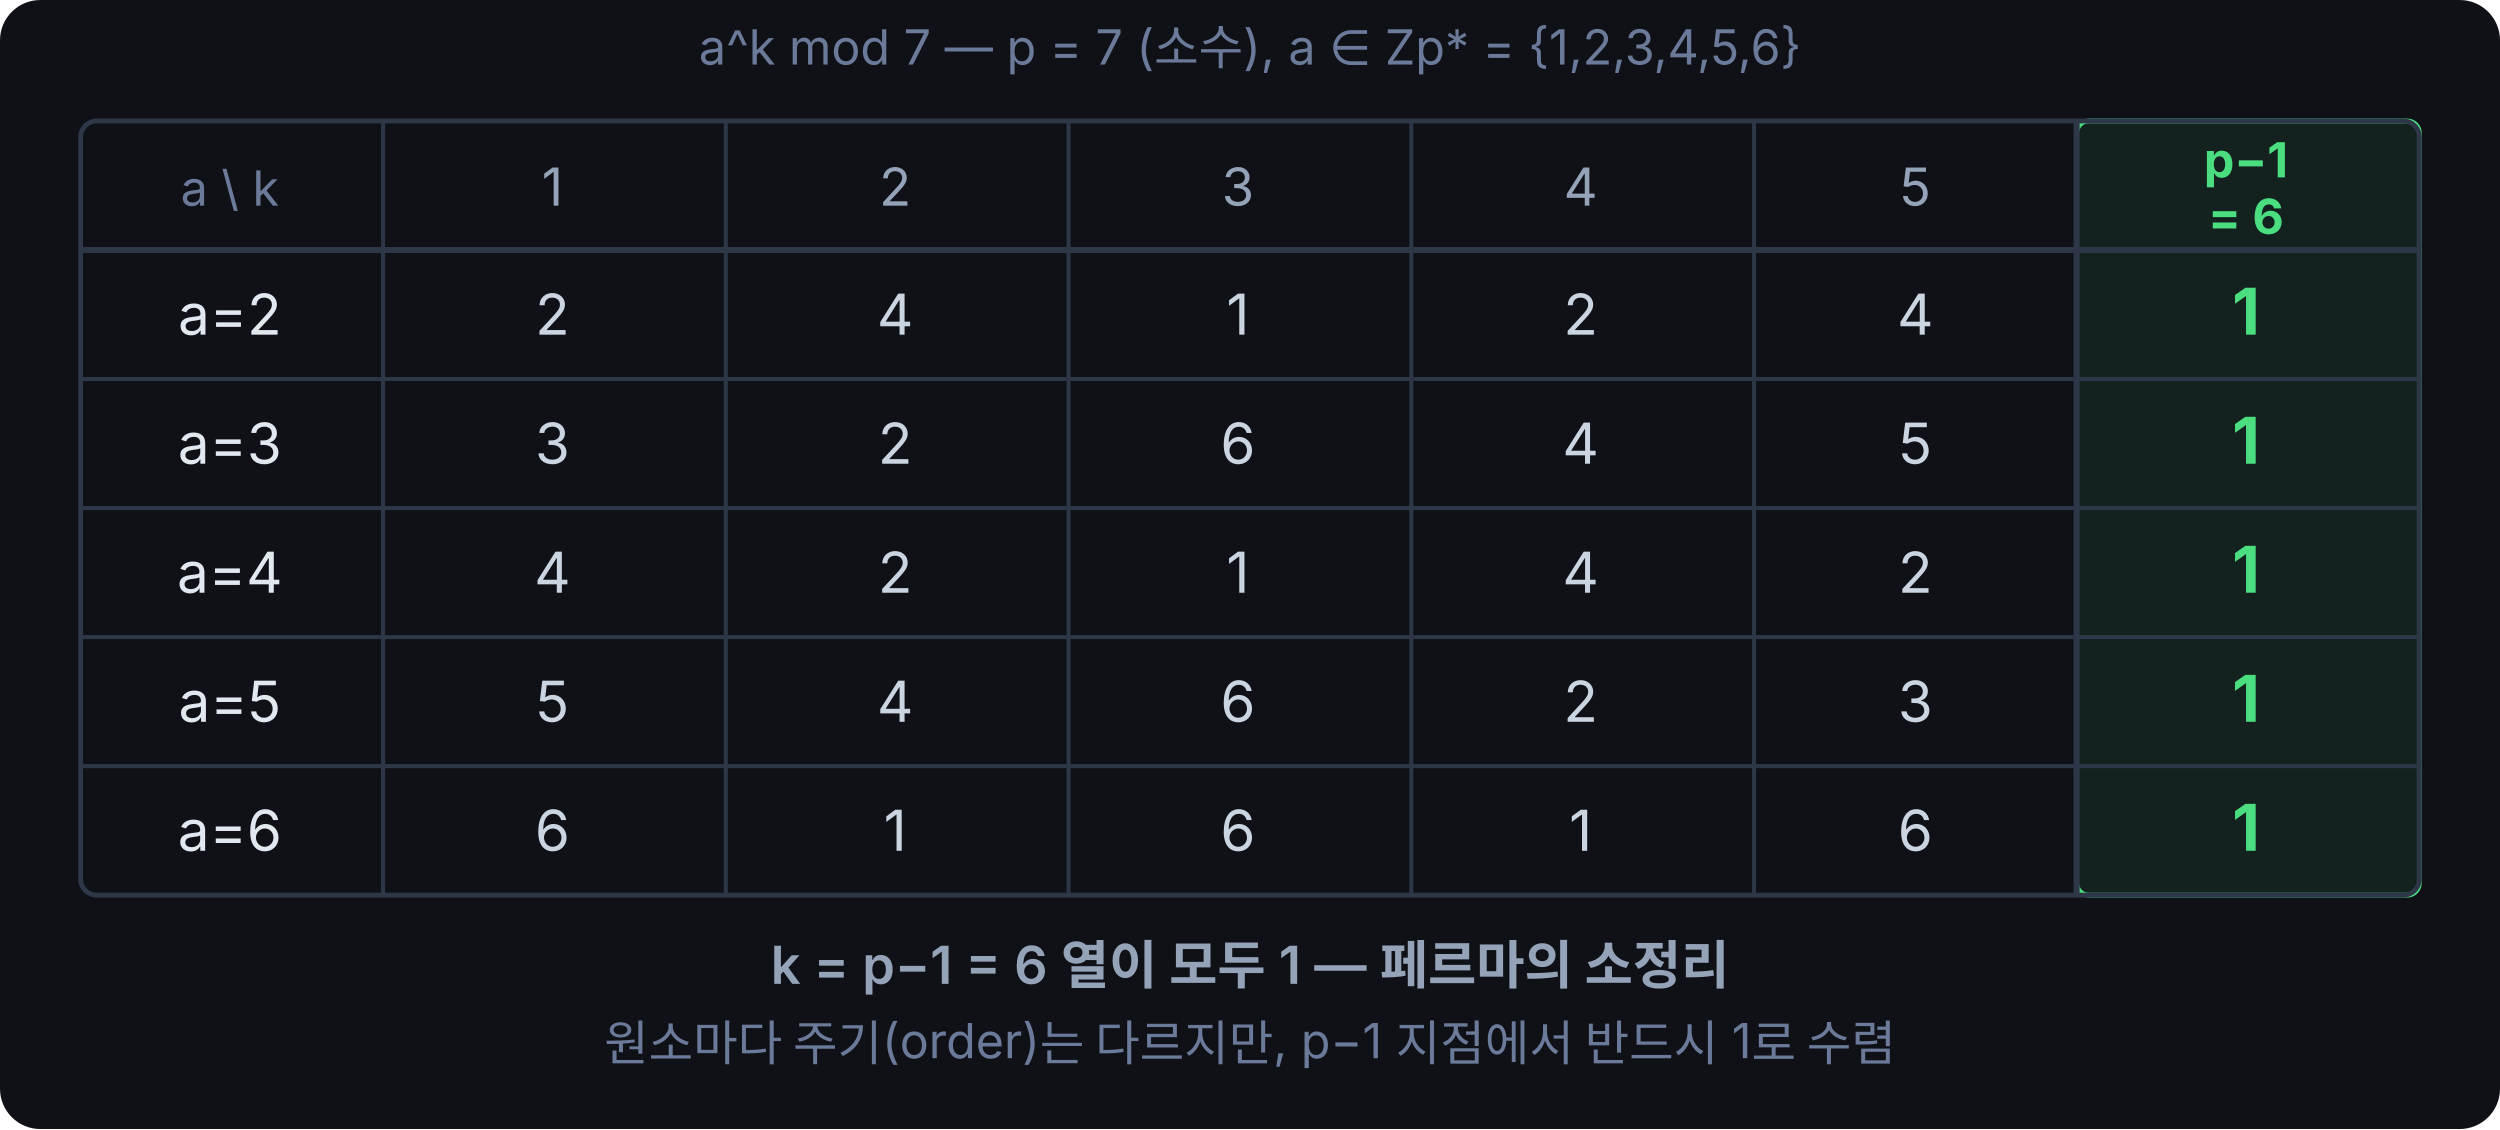
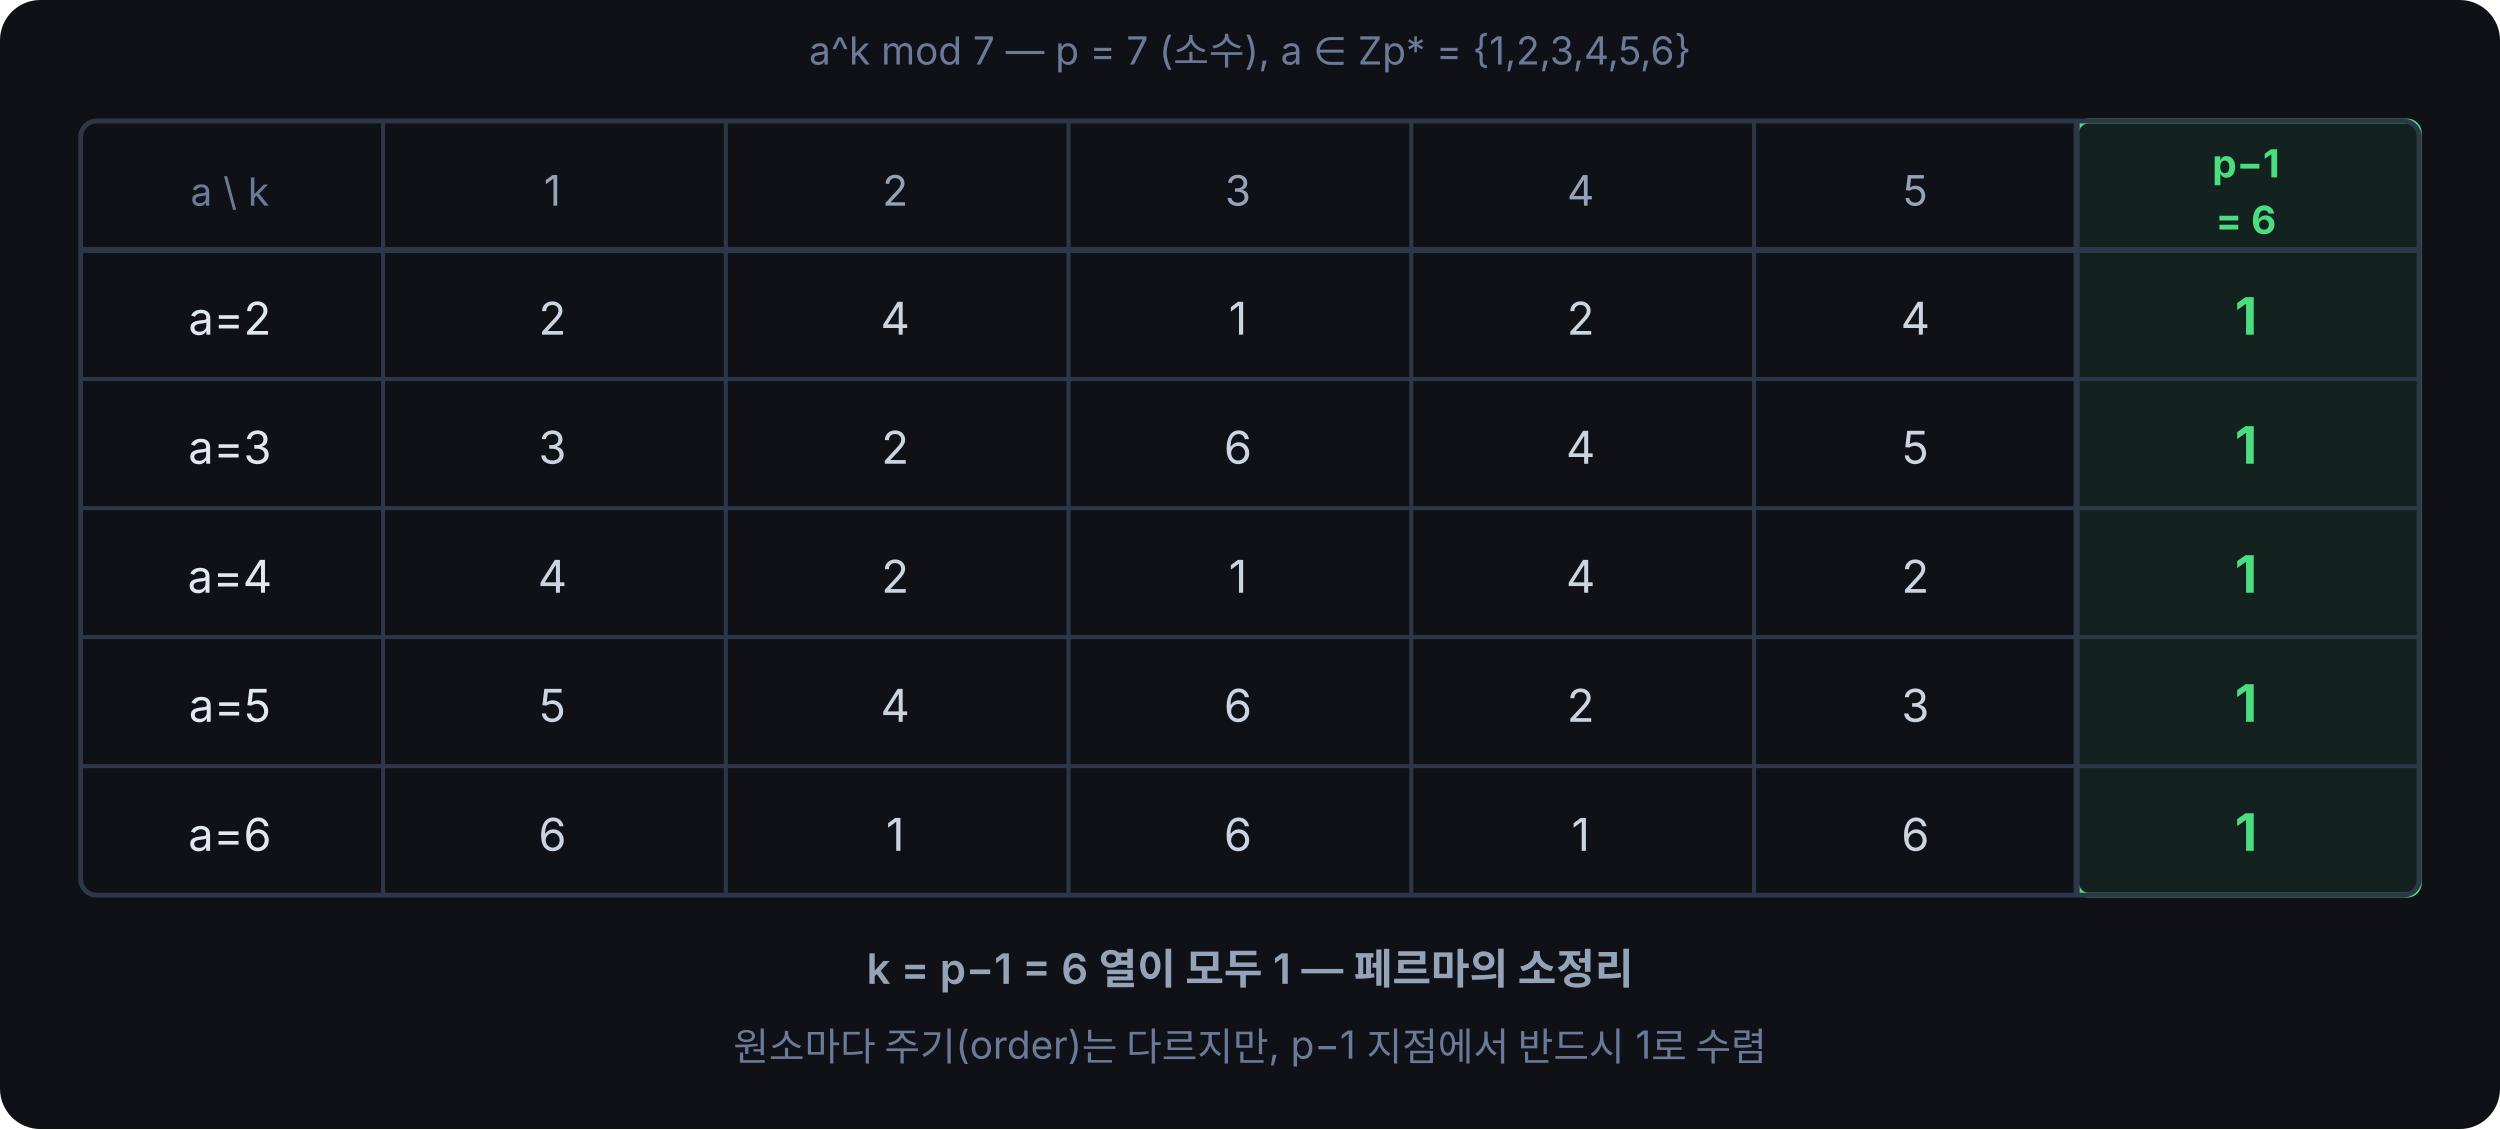
- <svg xmlns="http://www.w3.org/2000/svg" viewBox="0 0 620 280" width="620" height="280">
+ <svg xmlns="http://www.w3.org/2000/svg" viewBox="0 0 620 280" width="930" height="420">
  <rect width="620" height="280" fill="#0f1117" rx="10" />
-   <text x="310" y="16" text-anchor="middle" font-family="system-ui,-apple-system,sans-serif" font-size="12" fill="#6b7a99">a^k mod 7 — p = 7 (소수), a ∈ Zp* = {1,2,3,4,5,6}</text>
+   <text x="310" y="16" text-anchor="middle" font-family="system-ui,-apple-system,sans-serif" font-size="9.6" fill="#6b7a99">a^k mod 7 — p = 7 (소수), a ∈ Zp* = {1,2,3,4,5,6}</text>
  <rect x="515" y="30" width="85" height="192" rx="3" fill="rgba(74,222,128,0.08)" stroke="#4ade80" stroke-width="1.2" />
  <rect x="20" y="30" width="580" height="192" rx="4" fill="none" stroke="#2d3748" stroke-width="1.2" />
  <line x1="95" y1="30" x2="95" y2="222" stroke="#2d3748" stroke-width="1" />
  <line x1="180" y1="30" x2="180" y2="222" stroke="#2d3748" stroke-width="1" />
  <line x1="265" y1="30" x2="265" y2="222" stroke="#2d3748" stroke-width="1" />
  <line x1="350" y1="30" x2="350" y2="222" stroke="#2d3748" stroke-width="1" />
  <line x1="435" y1="30" x2="435" y2="222" stroke="#2d3748" stroke-width="1" />
  <line x1="515" y1="30" x2="515" y2="222" stroke="#2d3748" stroke-width="1.5" />
  <line x1="20" y1="62" x2="600" y2="62" stroke="#2d3748" stroke-width="1.5" />
  <line x1="20" y1="94" x2="600" y2="94" stroke="#2d3748" stroke-width="1" />
  <line x1="20" y1="126" x2="600" y2="126" stroke="#2d3748" stroke-width="1" />
  <line x1="20" y1="158" x2="600" y2="158" stroke="#2d3748" stroke-width="1" />
  <line x1="20" y1="190" x2="600" y2="190" stroke="#2d3748" stroke-width="1" />
-   <text x="57" y="51" text-anchor="middle" font-family="system-ui,-apple-system,sans-serif" font-size="12" fill="#6b7a99">a \ k</text>
-   <text x="137" y="51" text-anchor="middle" font-family="system-ui,-apple-system,sans-serif" font-size="13" fill="#94a3b8">1</text>
-   <text x="222" y="51" text-anchor="middle" font-family="system-ui,-apple-system,sans-serif" font-size="13" fill="#94a3b8">2</text>
-   <text x="307" y="51" text-anchor="middle" font-family="system-ui,-apple-system,sans-serif" font-size="13" fill="#94a3b8">3</text>
-   <text x="392" y="51" text-anchor="middle" font-family="system-ui,-apple-system,sans-serif" font-size="13" fill="#94a3b8">4</text>
-   <text x="475" y="51" text-anchor="middle" font-family="system-ui,-apple-system,sans-serif" font-size="13" fill="#94a3b8">5</text>
-   <text x="557" y="44" text-anchor="middle" font-family="system-ui,-apple-system,sans-serif" font-size="12" font-weight="700" fill="#4ade80">p−1</text>
-   <text x="557" y="58" text-anchor="middle" font-family="system-ui,-apple-system,sans-serif" font-size="12" font-weight="700" fill="#4ade80">= 6</text>
-   <text x="57" y="83" text-anchor="middle" font-family="system-ui,-apple-system,sans-serif" font-size="14" fill="#e2e8f0">a=2</text>
-   <text x="137" y="83" text-anchor="middle" font-family="system-ui,-apple-system,sans-serif" font-size="14" fill="#cbd5e1">2</text>
-   <text x="222" y="83" text-anchor="middle" font-family="system-ui,-apple-system,sans-serif" font-size="14" fill="#cbd5e1">4</text>
-   <text x="307" y="83" text-anchor="middle" font-family="system-ui,-apple-system,sans-serif" font-size="14" fill="#cbd5e1">1</text>
-   <text x="392" y="83" text-anchor="middle" font-family="system-ui,-apple-system,sans-serif" font-size="14" fill="#cbd5e1">2</text>
-   <text x="475" y="83" text-anchor="middle" font-family="system-ui,-apple-system,sans-serif" font-size="14" fill="#cbd5e1">4</text>
-   <text x="557" y="83" text-anchor="middle" font-family="system-ui,-apple-system,sans-serif" font-size="16" font-weight="700" fill="#4ade80">1</text>
-   <text x="57" y="115" text-anchor="middle" font-family="system-ui,-apple-system,sans-serif" font-size="14" fill="#e2e8f0">a=3</text>
-   <text x="137" y="115" text-anchor="middle" font-family="system-ui,-apple-system,sans-serif" font-size="14" fill="#cbd5e1">3</text>
-   <text x="222" y="115" text-anchor="middle" font-family="system-ui,-apple-system,sans-serif" font-size="14" fill="#cbd5e1">2</text>
-   <text x="307" y="115" text-anchor="middle" font-family="system-ui,-apple-system,sans-serif" font-size="14" fill="#cbd5e1">6</text>
-   <text x="392" y="115" text-anchor="middle" font-family="system-ui,-apple-system,sans-serif" font-size="14" fill="#cbd5e1">4</text>
-   <text x="475" y="115" text-anchor="middle" font-family="system-ui,-apple-system,sans-serif" font-size="14" fill="#cbd5e1">5</text>
-   <text x="557" y="115" text-anchor="middle" font-family="system-ui,-apple-system,sans-serif" font-size="16" font-weight="700" fill="#4ade80">1</text>
-   <text x="57" y="147" text-anchor="middle" font-family="system-ui,-apple-system,sans-serif" font-size="14" fill="#e2e8f0">a=4</text>
-   <text x="137" y="147" text-anchor="middle" font-family="system-ui,-apple-system,sans-serif" font-size="14" fill="#cbd5e1">4</text>
-   <text x="222" y="147" text-anchor="middle" font-family="system-ui,-apple-system,sans-serif" font-size="14" fill="#cbd5e1">2</text>
-   <text x="307" y="147" text-anchor="middle" font-family="system-ui,-apple-system,sans-serif" font-size="14" fill="#cbd5e1">1</text>
-   <text x="392" y="147" text-anchor="middle" font-family="system-ui,-apple-system,sans-serif" font-size="14" fill="#cbd5e1">4</text>
-   <text x="475" y="147" text-anchor="middle" font-family="system-ui,-apple-system,sans-serif" font-size="14" fill="#cbd5e1">2</text>
-   <text x="557" y="147" text-anchor="middle" font-family="system-ui,-apple-system,sans-serif" font-size="16" font-weight="700" fill="#4ade80">1</text>
-   <text x="57" y="179" text-anchor="middle" font-family="system-ui,-apple-system,sans-serif" font-size="14" fill="#e2e8f0">a=5</text>
-   <text x="137" y="179" text-anchor="middle" font-family="system-ui,-apple-system,sans-serif" font-size="14" fill="#cbd5e1">5</text>
-   <text x="222" y="179" text-anchor="middle" font-family="system-ui,-apple-system,sans-serif" font-size="14" fill="#cbd5e1">4</text>
-   <text x="307" y="179" text-anchor="middle" font-family="system-ui,-apple-system,sans-serif" font-size="14" fill="#cbd5e1">6</text>
-   <text x="392" y="179" text-anchor="middle" font-family="system-ui,-apple-system,sans-serif" font-size="14" fill="#cbd5e1">2</text>
-   <text x="475" y="179" text-anchor="middle" font-family="system-ui,-apple-system,sans-serif" font-size="14" fill="#cbd5e1">3</text>
-   <text x="557" y="179" text-anchor="middle" font-family="system-ui,-apple-system,sans-serif" font-size="16" font-weight="700" fill="#4ade80">1</text>
-   <text x="57" y="211" text-anchor="middle" font-family="system-ui,-apple-system,sans-serif" font-size="14" fill="#e2e8f0">a=6</text>
-   <text x="137" y="211" text-anchor="middle" font-family="system-ui,-apple-system,sans-serif" font-size="14" fill="#cbd5e1">6</text>
-   <text x="222" y="211" text-anchor="middle" font-family="system-ui,-apple-system,sans-serif" font-size="14" fill="#cbd5e1">1</text>
-   <text x="307" y="211" text-anchor="middle" font-family="system-ui,-apple-system,sans-serif" font-size="14" fill="#cbd5e1">6</text>
-   <text x="392" y="211" text-anchor="middle" font-family="system-ui,-apple-system,sans-serif" font-size="14" fill="#cbd5e1">1</text>
-   <text x="475" y="211" text-anchor="middle" font-family="system-ui,-apple-system,sans-serif" font-size="14" fill="#cbd5e1">6</text>
-   <text x="557" y="211" text-anchor="middle" font-family="system-ui,-apple-system,sans-serif" font-size="16" font-weight="700" fill="#4ade80">1</text>
-   <text x="310" y="244" text-anchor="middle" font-family="system-ui,-apple-system,sans-serif" font-size="13" font-weight="600" fill="#94a3b8">k = p−1 = 6 열이 모두 1 — 페르마의 소정리</text>
-   <text x="310" y="263" text-anchor="middle" font-family="system-ui,-apple-system,sans-serif" font-size="12" fill="#6b7a99">원소마다 주기(order)는 다르지만, p−1 지점에서 반드시 1로 수렴</text>
+   <text x="57" y="51" text-anchor="middle" font-family="system-ui,-apple-system,sans-serif" font-size="9.6" fill="#6b7a99">a \ k</text>
+   <text x="137" y="51" text-anchor="middle" font-family="system-ui,-apple-system,sans-serif" font-size="10.4" fill="#94a3b8">1</text>
+   <text x="222" y="51" text-anchor="middle" font-family="system-ui,-apple-system,sans-serif" font-size="10.4" fill="#94a3b8">2</text>
+   <text x="307" y="51" text-anchor="middle" font-family="system-ui,-apple-system,sans-serif" font-size="10.4" fill="#94a3b8">3</text>
+   <text x="392" y="51" text-anchor="middle" font-family="system-ui,-apple-system,sans-serif" font-size="10.4" fill="#94a3b8">4</text>
+   <text x="475" y="51" text-anchor="middle" font-family="system-ui,-apple-system,sans-serif" font-size="10.4" fill="#94a3b8">5</text>
+   <text x="557" y="44" text-anchor="middle" font-family="system-ui,-apple-system,sans-serif" font-size="9.6" font-weight="700" fill="#4ade80">p−1</text>
+   <text x="557" y="58" text-anchor="middle" font-family="system-ui,-apple-system,sans-serif" font-size="9.6" font-weight="700" fill="#4ade80">= 6</text>
+   <text x="57" y="83" text-anchor="middle" font-family="system-ui,-apple-system,sans-serif" font-size="11.2" fill="#e2e8f0">a=2</text>
+   <text x="137" y="83" text-anchor="middle" font-family="system-ui,-apple-system,sans-serif" font-size="11.2" fill="#cbd5e1">2</text>
+   <text x="222" y="83" text-anchor="middle" font-family="system-ui,-apple-system,sans-serif" font-size="11.2" fill="#cbd5e1">4</text>
+   <text x="307" y="83" text-anchor="middle" font-family="system-ui,-apple-system,sans-serif" font-size="11.2" fill="#cbd5e1">1</text>
+   <text x="392" y="83" text-anchor="middle" font-family="system-ui,-apple-system,sans-serif" font-size="11.2" fill="#cbd5e1">2</text>
+   <text x="475" y="83" text-anchor="middle" font-family="system-ui,-apple-system,sans-serif" font-size="11.2" fill="#cbd5e1">4</text>
+   <text x="557" y="83" text-anchor="middle" font-family="system-ui,-apple-system,sans-serif" font-size="12.8" font-weight="700" fill="#4ade80">1</text>
+   <text x="57" y="115" text-anchor="middle" font-family="system-ui,-apple-system,sans-serif" font-size="11.2" fill="#e2e8f0">a=3</text>
+   <text x="137" y="115" text-anchor="middle" font-family="system-ui,-apple-system,sans-serif" font-size="11.2" fill="#cbd5e1">3</text>
+   <text x="222" y="115" text-anchor="middle" font-family="system-ui,-apple-system,sans-serif" font-size="11.2" fill="#cbd5e1">2</text>
+   <text x="307" y="115" text-anchor="middle" font-family="system-ui,-apple-system,sans-serif" font-size="11.2" fill="#cbd5e1">6</text>
+   <text x="392" y="115" text-anchor="middle" font-family="system-ui,-apple-system,sans-serif" font-size="11.2" fill="#cbd5e1">4</text>
+   <text x="475" y="115" text-anchor="middle" font-family="system-ui,-apple-system,sans-serif" font-size="11.2" fill="#cbd5e1">5</text>
+   <text x="557" y="115" text-anchor="middle" font-family="system-ui,-apple-system,sans-serif" font-size="12.8" font-weight="700" fill="#4ade80">1</text>
+   <text x="57" y="147" text-anchor="middle" font-family="system-ui,-apple-system,sans-serif" font-size="11.2" fill="#e2e8f0">a=4</text>
+   <text x="137" y="147" text-anchor="middle" font-family="system-ui,-apple-system,sans-serif" font-size="11.2" fill="#cbd5e1">4</text>
+   <text x="222" y="147" text-anchor="middle" font-family="system-ui,-apple-system,sans-serif" font-size="11.2" fill="#cbd5e1">2</text>
+   <text x="307" y="147" text-anchor="middle" font-family="system-ui,-apple-system,sans-serif" font-size="11.2" fill="#cbd5e1">1</text>
+   <text x="392" y="147" text-anchor="middle" font-family="system-ui,-apple-system,sans-serif" font-size="11.2" fill="#cbd5e1">4</text>
+   <text x="475" y="147" text-anchor="middle" font-family="system-ui,-apple-system,sans-serif" font-size="11.2" fill="#cbd5e1">2</text>
+   <text x="557" y="147" text-anchor="middle" font-family="system-ui,-apple-system,sans-serif" font-size="12.8" font-weight="700" fill="#4ade80">1</text>
+   <text x="57" y="179" text-anchor="middle" font-family="system-ui,-apple-system,sans-serif" font-size="11.2" fill="#e2e8f0">a=5</text>
+   <text x="137" y="179" text-anchor="middle" font-family="system-ui,-apple-system,sans-serif" font-size="11.2" fill="#cbd5e1">5</text>
+   <text x="222" y="179" text-anchor="middle" font-family="system-ui,-apple-system,sans-serif" font-size="11.2" fill="#cbd5e1">4</text>
+   <text x="307" y="179" text-anchor="middle" font-family="system-ui,-apple-system,sans-serif" font-size="11.2" fill="#cbd5e1">6</text>
+   <text x="392" y="179" text-anchor="middle" font-family="system-ui,-apple-system,sans-serif" font-size="11.2" fill="#cbd5e1">2</text>
+   <text x="475" y="179" text-anchor="middle" font-family="system-ui,-apple-system,sans-serif" font-size="11.2" fill="#cbd5e1">3</text>
+   <text x="557" y="179" text-anchor="middle" font-family="system-ui,-apple-system,sans-serif" font-size="12.8" font-weight="700" fill="#4ade80">1</text>
+   <text x="57" y="211" text-anchor="middle" font-family="system-ui,-apple-system,sans-serif" font-size="11.2" fill="#e2e8f0">a=6</text>
+   <text x="137" y="211" text-anchor="middle" font-family="system-ui,-apple-system,sans-serif" font-size="11.2" fill="#cbd5e1">6</text>
+   <text x="222" y="211" text-anchor="middle" font-family="system-ui,-apple-system,sans-serif" font-size="11.2" fill="#cbd5e1">1</text>
+   <text x="307" y="211" text-anchor="middle" font-family="system-ui,-apple-system,sans-serif" font-size="11.2" fill="#cbd5e1">6</text>
+   <text x="392" y="211" text-anchor="middle" font-family="system-ui,-apple-system,sans-serif" font-size="11.2" fill="#cbd5e1">1</text>
+   <text x="475" y="211" text-anchor="middle" font-family="system-ui,-apple-system,sans-serif" font-size="11.2" fill="#cbd5e1">6</text>
+   <text x="557" y="211" text-anchor="middle" font-family="system-ui,-apple-system,sans-serif" font-size="12.8" font-weight="700" fill="#4ade80">1</text>
+   <text x="310" y="244" text-anchor="middle" font-family="system-ui,-apple-system,sans-serif" font-size="10.4" font-weight="600" fill="#94a3b8">k = p−1 = 6 열이 모두 1 — 페르마의 소정리</text>
+   <text x="310" y="263" text-anchor="middle" font-family="system-ui,-apple-system,sans-serif" font-size="9.6" fill="#6b7a99">원소마다 주기(order)는 다르지만, p−1 지점에서 반드시 1로 수렴</text>
</svg>
